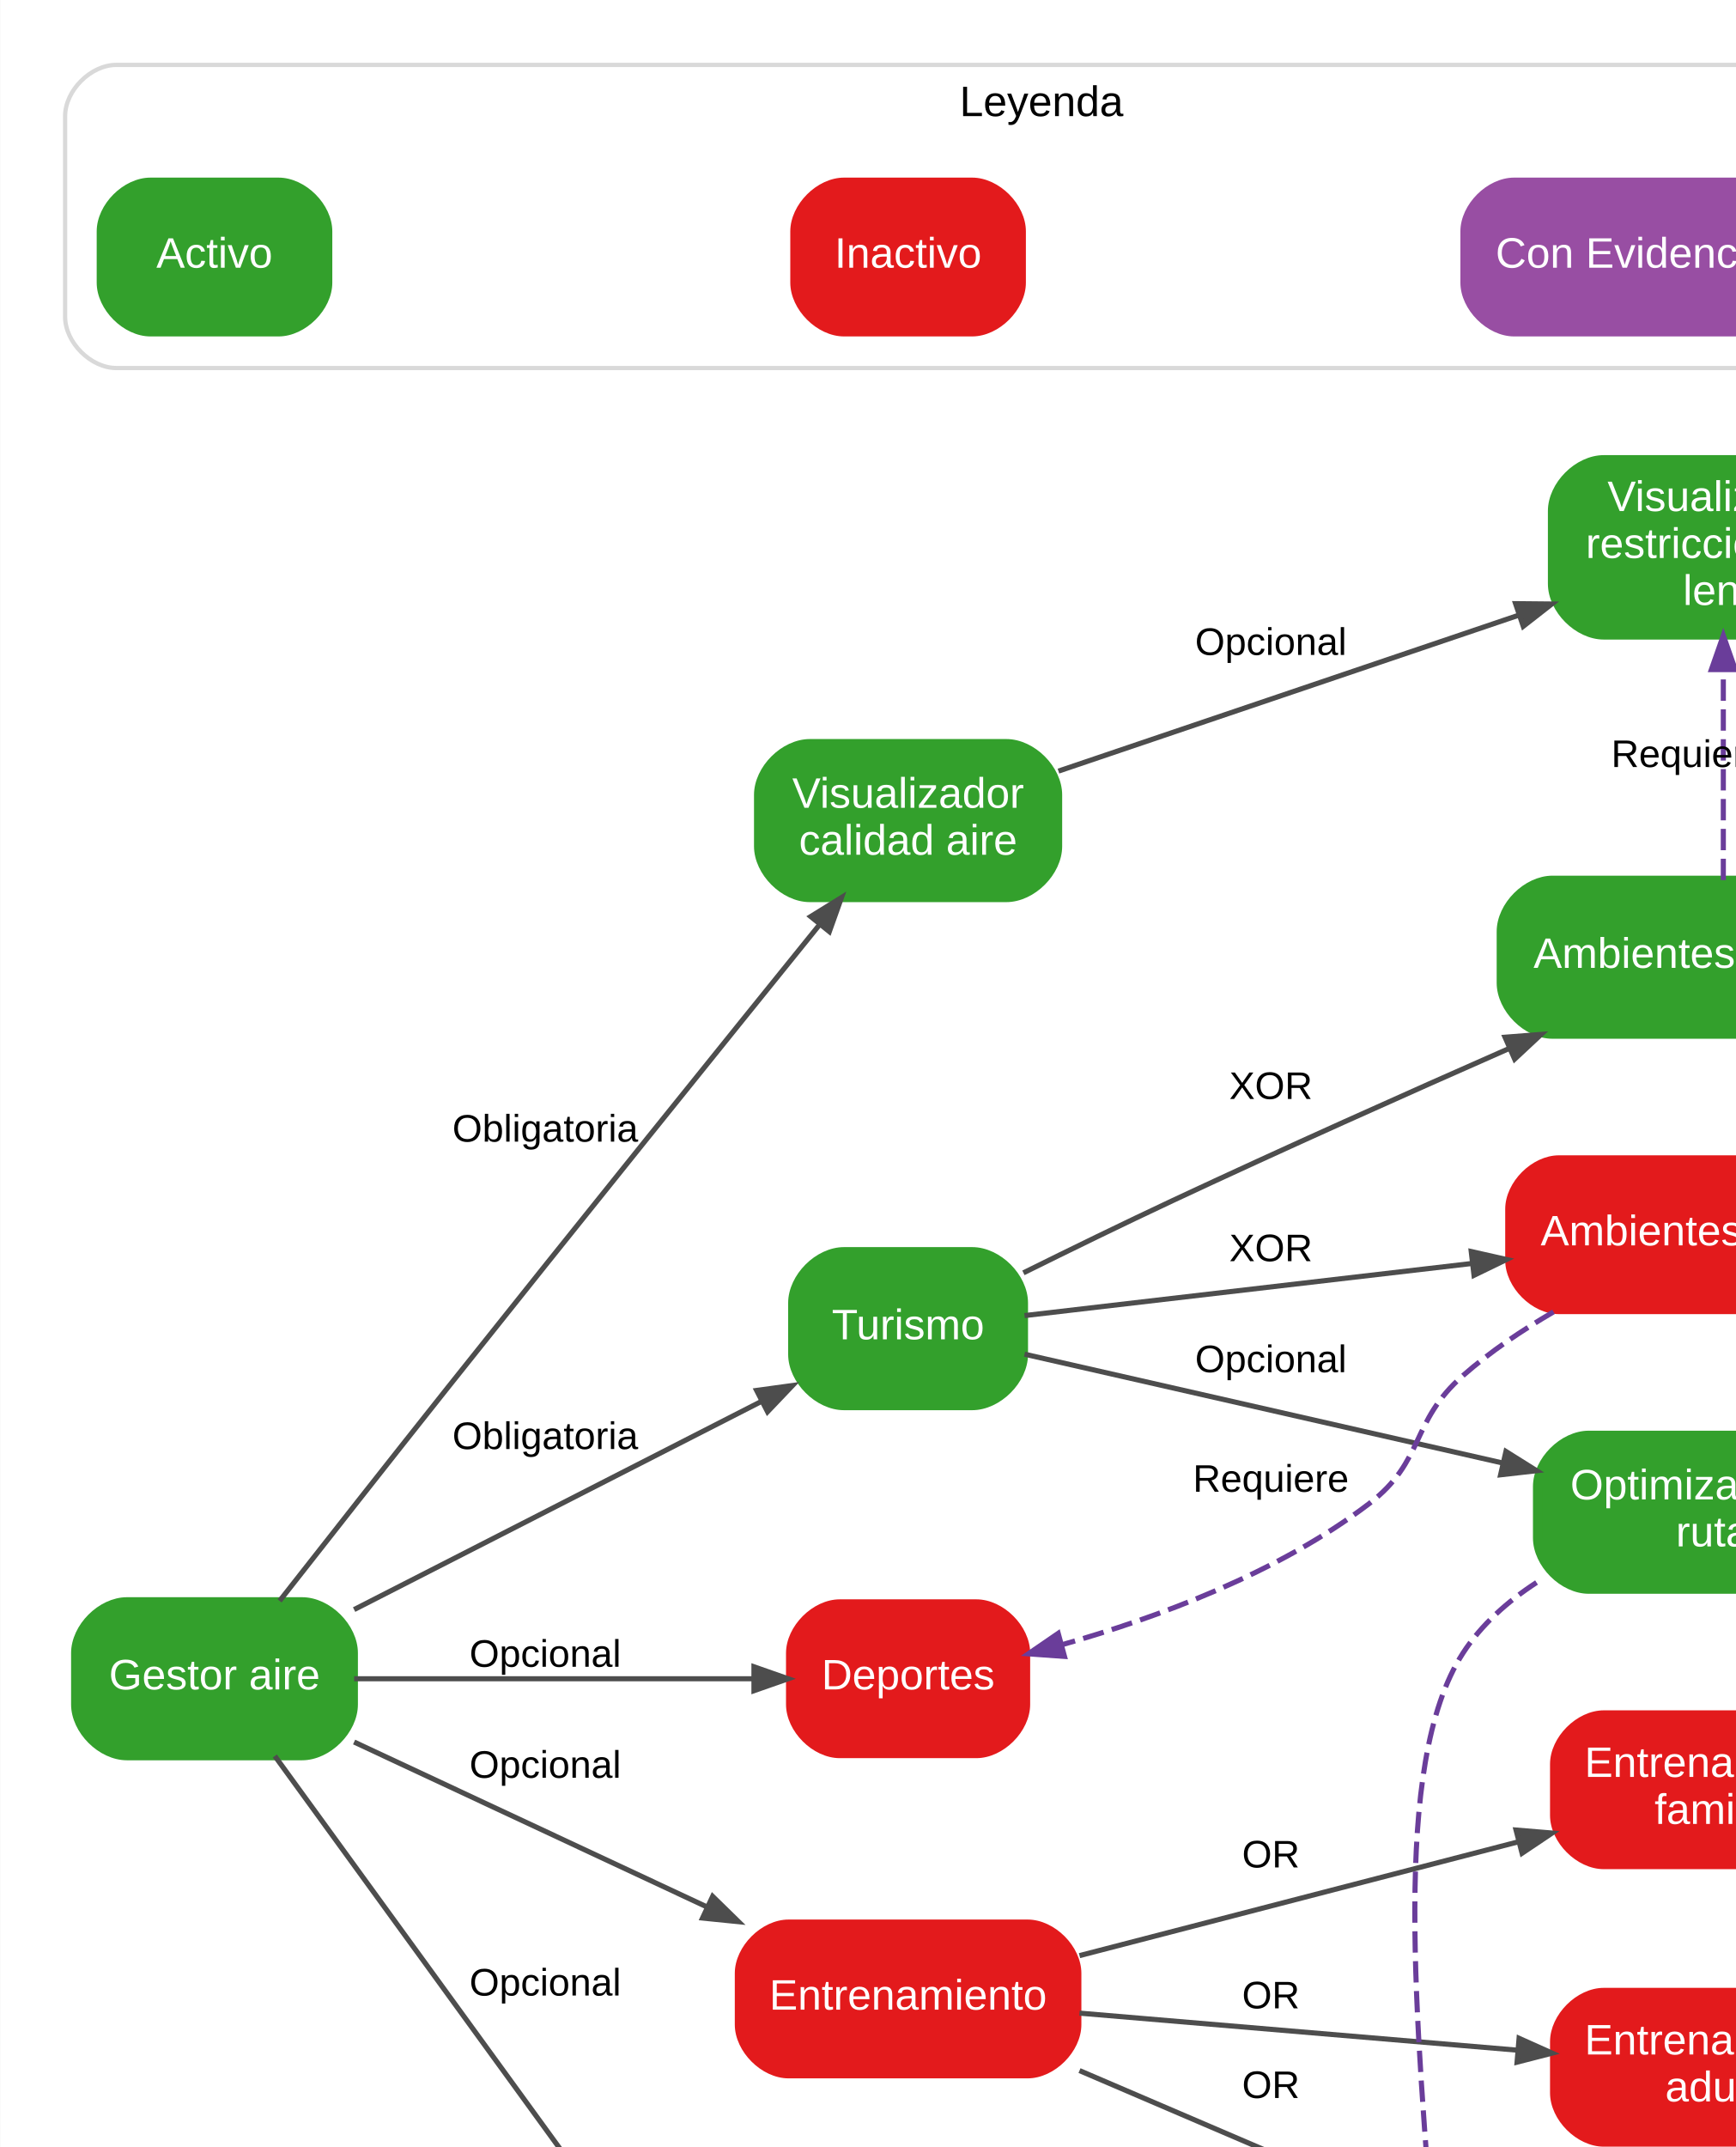
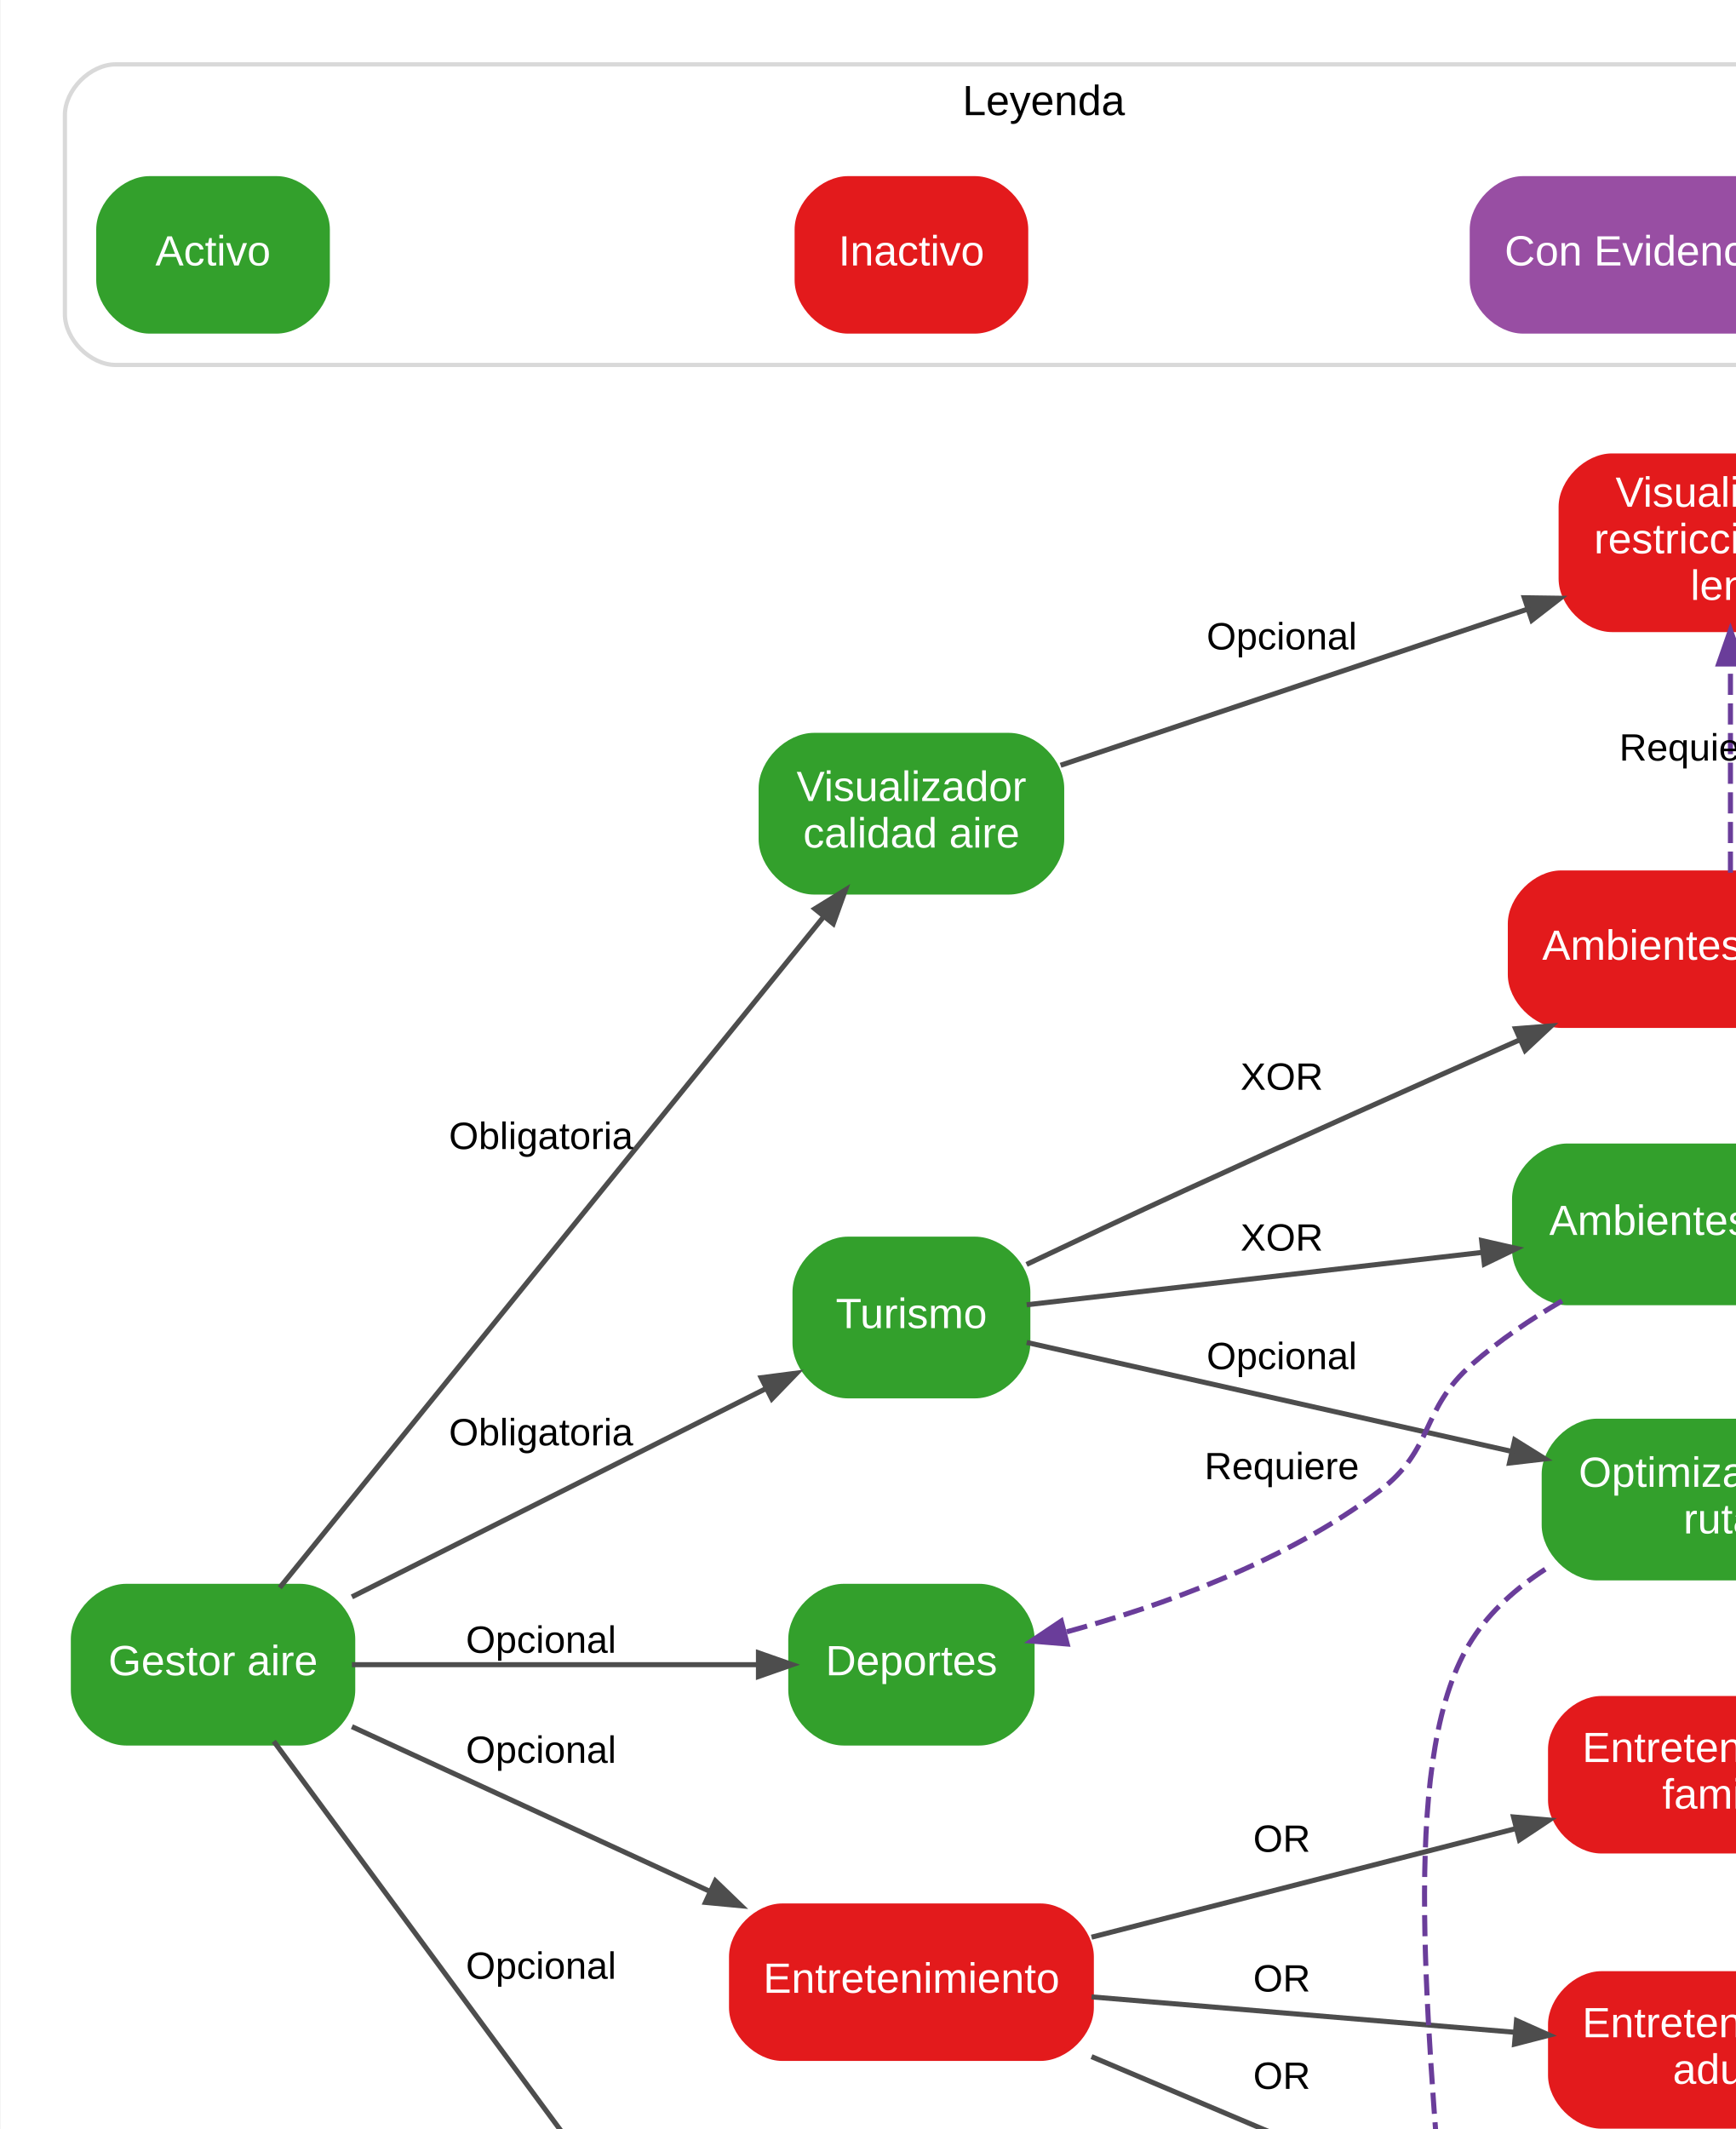
- <svg xmlns="http://www.w3.org/2000/svg" width="950pt" height="1175pt" viewBox="0.00 0.00 621.90 769.40">
+ <svg xmlns="http://www.w3.org/2000/svg" width="958pt" height="1175pt" viewBox="0.00 0.00 626.90 769.40">
  <g id="graph0" class="graph" transform="scale(1.53 1.53) rotate(0) translate(7.2 762.2)">
-     <polygon fill="white" stroke="transparent" points="-7.2,7.2 -7.2,-762.2 614.7,-762.2 614.7,7.2 -7.2,7.2" />
+     <polygon fill="white" stroke="transparent" points="-7.2,7.2 -7.2,-762.2 619.7,-762.2 619.7,7.2 -7.2,7.2" />
    <g id="clust1" class="cluster">
-       <path fill="none" stroke="#d9d9d9" d="M20,-676C20,-676 453.5,-676 453.5,-676 459.5,-676 465.5,-682 465.5,-688 465.5,-688 465.5,-735 465.5,-735 465.5,-741 459.5,-747 453.5,-747 453.5,-747 20,-747 20,-747 14,-747 8,-741 8,-735 8,-735 8,-688 8,-688 8,-682 14,-676 20,-676" />
-       <text text-anchor="middle" x="236.75" y="-735" font-family="Arial" font-size="10.00">Leyenda</text>
+       <path fill="none" stroke="#d9d9d9" d="M20,-676C20,-676 458.5,-676 458.5,-676 464.5,-676 470.5,-682 470.5,-688 470.5,-688 470.5,-735 470.5,-735 470.5,-741 464.5,-747 458.5,-747 458.5,-747 20,-747 20,-747 14,-747 8,-741 8,-735 8,-735 8,-688 8,-688 8,-682 14,-676 20,-676" />
+       <text text-anchor="middle" x="239.25" y="-735" font-family="Arial" font-size="10.00">Leyenda</text>
    </g>
    <g id="node1" class="node">
      <path fill="#33a02c" stroke="#33a02c" stroke-width="2.2" d="M63.5,-387C63.5,-387 22.5,-387 22.5,-387 16.5,-387 10.5,-381 10.5,-375 10.5,-375 10.5,-363 10.5,-363 10.5,-357 16.5,-351 22.5,-351 22.5,-351 63.5,-351 63.5,-351 69.5,-351 75.5,-357 75.5,-363 75.5,-363 75.5,-375 75.5,-375 75.5,-381 69.5,-387 63.5,-387" />
      <text text-anchor="middle" x="43" y="-366.5" font-family="Arial" font-size="10.00" fill="white">Gestor aire</text>
    </g>
    <g id="node2" class="node">
-       <path fill="#33a02c" stroke="#33a02c" stroke-width="2.2" d="M228.5,-588C228.5,-588 182.5,-588 182.5,-588 176.5,-588 170.5,-582 170.5,-576 170.5,-576 170.5,-564 170.5,-564 170.5,-558 176.5,-552 182.5,-552 182.5,-552 228.5,-552 228.5,-552 234.5,-552 240.5,-558 240.5,-564 240.5,-564 240.5,-576 240.5,-576 240.5,-582 234.5,-588 228.5,-588" />
-       <text text-anchor="middle" x="205.5" y="-573" font-family="Arial" font-size="10.00" fill="white">Visualizador</text>
-       <text text-anchor="middle" x="205.5" y="-562" font-family="Arial" font-size="10.00" fill="white">calidad aire</text>
+       <path fill="#33a02c" stroke="#33a02c" stroke-width="2.2" d="M231,-588C231,-588 185,-588 185,-588 179,-588 173,-582 173,-576 173,-576 173,-564 173,-564 173,-558 179,-552 185,-552 185,-552 231,-552 231,-552 237,-552 243,-558 243,-564 243,-564 243,-576 243,-576 243,-582 237,-588 231,-588" />
+       <text text-anchor="middle" x="208" y="-573" font-family="Arial" font-size="10.00" fill="white">Visualizador</text>
+       <text text-anchor="middle" x="208" y="-562" font-family="Arial" font-size="10.00" fill="white">calidad aire</text>
    </g>
    <g id="edge1" class="edge">
-       <path fill="none" stroke="#4d4d4d" stroke-width="1.2" d="M58.25,-387.23C69,-400.94 84.13,-420.19 97.5,-437 127.78,-475.05 163.2,-518.97 184.74,-545.6" />
-       <polygon fill="#4d4d4d" stroke="#4d4d4d" stroke-width="1.2" points="182.69,-547.52 189.9,-551.98 187.05,-544 182.69,-547.52" />
-       <text text-anchor="middle" x="120.5" y="-494.8" font-family="Arial" font-size="9.00">Obligatoria</text>
+       <path fill="none" stroke="#4d4d4d" stroke-width="1.2" d="M58.75,-387.19C88.15,-423.44 154.05,-504.7 187.18,-545.56" />
+       <polygon fill="#4d4d4d" stroke="#4d4d4d" stroke-width="1.2" points="185.18,-547.54 192.4,-551.99 189.53,-544.02 185.18,-547.54" />
+       <text text-anchor="middle" x="120.5" y="-490.8" font-family="Arial" font-size="9.00">Obligatoria</text>
    </g>
    <g id="node4" class="node">
-       <path fill="#33a02c" stroke="#33a02c" stroke-width="2.2" d="M220.5,-469C220.5,-469 190.5,-469 190.5,-469 184.5,-469 178.5,-463 178.5,-457 178.5,-457 178.5,-445 178.5,-445 178.5,-439 184.5,-433 190.5,-433 190.5,-433 220.5,-433 220.5,-433 226.5,-433 232.5,-439 232.5,-445 232.5,-445 232.5,-457 232.5,-457 232.5,-463 226.5,-469 220.5,-469" />
-       <text text-anchor="middle" x="205.5" y="-448.5" font-family="Arial" font-size="10.00" fill="white">Turismo</text>
+       <path fill="#33a02c" stroke="#33a02c" stroke-width="2.2" d="M223,-469C223,-469 193,-469 193,-469 187,-469 181,-463 181,-457 181,-457 181,-445 181,-445 181,-439 187,-433 193,-433 193,-433 223,-433 223,-433 229,-433 235,-439 235,-445 235,-445 235,-457 235,-457 235,-463 229,-469 223,-469" />
+       <text text-anchor="middle" x="208" y="-448.5" font-family="Arial" font-size="10.00" fill="white">Turismo</text>
    </g>
    <g id="edge2" class="edge">
-       <path fill="none" stroke="#4d4d4d" stroke-width="1.2" d="M75.71,-385.2C103.3,-399.3 143.15,-419.66 171.2,-433.99" />
-       <polygon fill="#4d4d4d" stroke="#4d4d4d" stroke-width="1.2" points="170.02,-436.53 178.42,-437.68 172.57,-431.54 170.02,-436.53" />
-       <text text-anchor="middle" x="120.5" y="-422.8" font-family="Arial" font-size="9.00">Obligatoria</text>
+       <path fill="none" stroke="#4d4d4d" stroke-width="1.2" d="M75.81,-385.01C103.97,-399.17 144.91,-419.76 173.54,-434.17" />
+       <polygon fill="#4d4d4d" stroke="#4d4d4d" stroke-width="1.2" points="172.5,-436.78 180.91,-437.87 175.02,-431.78 172.5,-436.78" />
+       <text text-anchor="middle" x="120.5" y="-420.8" font-family="Arial" font-size="9.00">Obligatoria</text>
    </g>
    <g id="node7" class="node">
-       <path fill="#e31a1c" stroke="#e31a1c" stroke-width="1.2" d="M221.5,-387C221.5,-387 189.5,-387 189.5,-387 183.5,-387 177.5,-381 177.5,-375 177.5,-375 177.5,-363 177.5,-363 177.5,-357 183.5,-351 189.5,-351 189.5,-351 221.5,-351 221.5,-351 227.5,-351 233.5,-357 233.5,-363 233.5,-363 233.5,-375 233.5,-375 233.5,-381 227.5,-387 221.5,-387" />
-       <text text-anchor="middle" x="205.5" y="-366.5" font-family="Arial" font-size="10.00" fill="white">Deportes</text>
+       <path fill="#33a02c" stroke="#33a02c" stroke-width="2.2" d="M224,-387C224,-387 192,-387 192,-387 186,-387 180,-381 180,-375 180,-375 180,-363 180,-363 180,-357 186,-351 192,-351 192,-351 224,-351 224,-351 230,-351 236,-357 236,-363 236,-363 236,-375 236,-375 236,-381 230,-387 224,-387" />
+       <text text-anchor="middle" x="208" y="-366.5" font-family="Arial" font-size="10.00" fill="white">Deportes</text>
    </g>
    <g id="edge3" class="edge">
-       <path fill="none" stroke="#4d4d4d" stroke-width="1.2" d="M75.71,-369C102.62,-369 141.19,-369 169.1,-369" />
-       <polygon fill="#4d4d4d" stroke="#4d4d4d" stroke-width="1.2" points="169.39,-371.8 177.39,-369 169.39,-366.2 169.39,-371.8" />
+       <path fill="none" stroke="#4d4d4d" stroke-width="1.2" d="M75.81,-369C103.39,-369 143.23,-369 171.77,-369" />
+       <polygon fill="#4d4d4d" stroke="#4d4d4d" stroke-width="1.2" points="171.86,-371.8 179.86,-369 171.86,-366.2 171.86,-371.8" />
      <text text-anchor="middle" x="120.5" y="-371.8" font-family="Arial" font-size="9.00">Opcional</text>
    </g>
    <g id="node8" class="node">
-       <path fill="#e31a1c" stroke="#e31a1c" stroke-width="1.2" d="M233.5,-312C233.5,-312 177.5,-312 177.5,-312 171.5,-312 165.5,-306 165.5,-300 165.5,-300 165.5,-288 165.5,-288 165.5,-282 171.5,-276 177.5,-276 177.5,-276 233.5,-276 233.5,-276 239.5,-276 245.5,-282 245.5,-288 245.5,-288 245.5,-300 245.5,-300 245.5,-306 239.5,-312 233.5,-312" />
-       <text text-anchor="middle" x="205.5" y="-291.5" font-family="Arial" font-size="10.00" fill="white">Entrenamiento</text>
+       <path fill="#e31a1c" stroke="#e31a1c" stroke-width="1.2" d="M238.5,-312C238.5,-312 177.5,-312 177.5,-312 171.5,-312 165.5,-306 165.5,-300 165.5,-300 165.5,-288 165.5,-288 165.5,-282 171.5,-276 177.5,-276 177.5,-276 238.5,-276 238.5,-276 244.5,-276 250.5,-282 250.5,-288 250.5,-288 250.5,-300 250.5,-300 250.5,-306 244.5,-312 238.5,-312" />
+       <text text-anchor="middle" x="208" y="-291.5" font-family="Arial" font-size="10.00" fill="white">Entretenimiento</text>
    </g>
    <g id="edge4" class="edge">
-       <path fill="none" stroke="#4d4d4d" stroke-width="1.2" d="M75.71,-354.18C99.34,-343.14 131.97,-327.89 158.47,-315.51" />
-       <polygon fill="#4d4d4d" stroke="#4d4d4d" stroke-width="1.2" points="159.71,-318.02 165.77,-312.1 157.34,-312.95 159.71,-318.02" />
+       <path fill="none" stroke="#4d4d4d" stroke-width="1.2" d="M75.81,-354.36C99.87,-343.29 133.25,-327.93 160.32,-315.48" />
+       <polygon fill="#4d4d4d" stroke="#4d4d4d" stroke-width="1.2" points="161.68,-317.93 167.78,-312.05 159.34,-312.85 161.68,-317.93" />
      <text text-anchor="middle" x="120.5" y="-345.8" font-family="Arial" font-size="9.00">Opcional</text>
    </g>
    <g id="node12" class="node">
-       <path fill="#984ea3" stroke="#984ea3" stroke-width="2.2" d="M220.5,-166C220.5,-166 190.5,-166 190.5,-166 184.5,-166 178.5,-160 178.5,-154 178.5,-154 178.5,-142 178.5,-142 178.5,-136 184.5,-130 190.5,-130 190.5,-130 220.5,-130 220.5,-130 226.5,-130 232.5,-136 232.5,-142 232.5,-142 232.5,-154 232.5,-154 232.5,-160 226.5,-166 220.5,-166" />
-       <text text-anchor="middle" x="205.5" y="-145.5" font-family="Arial" font-size="10.00" fill="white">HQC</text>
+       <path fill="#984ea3" stroke="#984ea3" stroke-width="2.2" d="M223,-166C223,-166 193,-166 193,-166 187,-166 181,-160 181,-154 181,-154 181,-142 181,-142 181,-136 187,-130 193,-130 193,-130 223,-130 223,-130 229,-130 235,-136 235,-142 235,-142 235,-154 235,-154 235,-160 229,-166 223,-166" />
+       <text text-anchor="middle" x="208" y="-145.5" font-family="Arial" font-size="10.00" fill="white">HQC</text>
    </g>
    <g id="edge5" class="edge">
-       <path fill="none" stroke="#4d4d4d" stroke-width="1.2" d="M57.13,-350.91C85.83,-311.4 154.16,-217.32 186.69,-172.52" />
-       <polygon fill="#4d4d4d" stroke="#4d4d4d" stroke-width="1.2" points="188.97,-174.14 191.41,-166.03 184.44,-170.85 188.97,-174.14" />
+       <path fill="none" stroke="#4d4d4d" stroke-width="1.2" d="M57.34,-350.91C86.48,-311.4 155.88,-217.32 188.91,-172.52" />
+       <polygon fill="#4d4d4d" stroke="#4d4d4d" stroke-width="1.2" points="191.21,-174.13 193.71,-166.03 186.7,-170.8 191.21,-174.13" />
      <text text-anchor="middle" x="120.5" y="-294.8" font-family="Arial" font-size="9.00">Opcional</text>
    </g>
    <g id="node3" class="node">
-       <path fill="#33a02c" stroke="#33a02c" stroke-width="2.2" d="M424.5,-654.5C424.5,-654.5 368.5,-654.5 368.5,-654.5 362.5,-654.5 356.5,-648.5 356.5,-642.5 356.5,-642.5 356.5,-625.5 356.5,-625.5 356.5,-619.5 362.5,-613.5 368.5,-613.5 368.5,-613.5 424.5,-613.5 424.5,-613.5 430.5,-613.5 436.5,-619.5 436.5,-625.5 436.5,-625.5 436.5,-642.5 436.5,-642.5 436.5,-648.5 430.5,-654.5 424.5,-654.5" />
-       <text text-anchor="middle" x="396.5" y="-642.5" font-family="Arial" font-size="10.00" fill="white">Visualizador</text>
-       <text text-anchor="middle" x="396.5" y="-631.5" font-family="Arial" font-size="10.00" fill="white">restriccion uso</text>
-       <text text-anchor="middle" x="396.5" y="-620.5" font-family="Arial" font-size="10.00" fill="white">lena</text>
+       <path fill="#e31a1c" stroke="#e31a1c" stroke-width="1.2" d="M429.5,-654.5C429.5,-654.5 373.5,-654.5 373.5,-654.5 367.5,-654.5 361.5,-648.5 361.5,-642.5 361.5,-642.5 361.5,-625.5 361.5,-625.5 361.5,-619.5 367.5,-613.5 373.5,-613.5 373.5,-613.5 429.5,-613.5 429.5,-613.5 435.5,-613.5 441.5,-619.5 441.5,-625.5 441.5,-625.5 441.5,-642.5 441.5,-642.5 441.5,-648.5 435.5,-654.5 429.5,-654.5" />
+       <text text-anchor="middle" x="401.5" y="-642.5" font-family="Arial" font-size="10.00" fill="white">Visualizador</text>
+       <text text-anchor="middle" x="401.5" y="-631.5" font-family="Arial" font-size="10.00" fill="white">restriccion uso</text>
+       <text text-anchor="middle" x="401.5" y="-620.5" font-family="Arial" font-size="10.00" fill="white">lena</text>
    </g>
    <g id="edge6" class="edge">
-       <path fill="none" stroke="#4d4d4d" stroke-width="1.2" d="M240.73,-581.59C270.86,-591.79 315.03,-606.75 348.48,-618.08" />
-       <polygon fill="#4d4d4d" stroke="#4d4d4d" stroke-width="1.2" points="347.83,-620.81 356.31,-620.73 349.63,-615.51 347.83,-620.81" />
-       <text text-anchor="middle" x="290.5" y="-608.8" font-family="Arial" font-size="9.00">Opcional</text>
+       <path fill="none" stroke="#4d4d4d" stroke-width="1.2" d="M243.24,-581.44C273.91,-591.69 319.2,-606.83 353.3,-618.23" />
+       <polygon fill="#4d4d4d" stroke="#4d4d4d" stroke-width="1.2" points="352.8,-621.01 361.28,-620.89 354.58,-615.7 352.8,-621.01" />
+       <text text-anchor="middle" x="295.5" y="-608.8" font-family="Arial" font-size="9.00">Opcional</text>
    </g>
    <g id="node5" class="node">
-       <path fill="#33a02c" stroke="#33a02c" stroke-width="2.2" d="M436.5,-556C436.5,-556 356.5,-556 356.5,-556 350.5,-556 344.5,-550 344.5,-544 344.5,-544 344.5,-532 344.5,-532 344.5,-526 350.5,-520 356.5,-520 356.5,-520 436.5,-520 436.5,-520 442.5,-520 448.5,-526 448.5,-532 448.5,-532 448.5,-544 448.5,-544 448.5,-550 442.5,-556 436.5,-556" />
-       <text text-anchor="middle" x="396.5" y="-535.5" font-family="Arial" font-size="10.00" fill="white">Ambientes cerrados</text>
+       <path fill="#e31a1c" stroke="#e31a1c" stroke-width="1.2" d="M441.5,-556C441.5,-556 361.5,-556 361.5,-556 355.5,-556 349.5,-550 349.5,-544 349.5,-544 349.5,-532 349.5,-532 349.5,-526 355.5,-520 361.5,-520 361.5,-520 441.5,-520 441.5,-520 447.5,-520 453.5,-526 453.5,-532 453.5,-532 453.5,-544 453.5,-544 453.5,-550 447.5,-556 441.5,-556" />
+       <text text-anchor="middle" x="401.5" y="-535.5" font-family="Arial" font-size="10.00" fill="white">Ambientes cerrados</text>
    </g>
    <g id="edge7" class="edge">
-       <path fill="none" stroke="#4d4d4d" stroke-width="1.2" d="M232.52,-464.07C243.3,-469.41 255.96,-475.59 267.5,-481 293.34,-493.1 322.38,-506.08 346.25,-516.59" />
-       <polygon fill="#4d4d4d" stroke="#4d4d4d" stroke-width="1.2" points="345.36,-519.26 353.81,-519.92 347.61,-514.13 345.36,-519.26" />
-       <text text-anchor="middle" x="290.5" y="-504.8" font-family="Arial" font-size="9.00">XOR</text>
+       <path fill="none" stroke="#4d4d4d" stroke-width="1.2" d="M235.2,-463.54C246.63,-468.97 260.2,-475.36 272.5,-481 298.54,-492.95 327.7,-505.96 351.61,-516.54" />
+       <polygon fill="#4d4d4d" stroke="#4d4d4d" stroke-width="1.2" points="350.73,-519.21 359.18,-519.88 352.99,-514.09 350.73,-519.21" />
+       <text text-anchor="middle" x="295.5" y="-504.8" font-family="Arial" font-size="9.00">XOR</text>
    </g>
    <g id="node6" class="node">
-       <path fill="#e31a1c" stroke="#e31a1c" stroke-width="1.2" d="M435,-491C435,-491 358,-491 358,-491 352,-491 346,-485 346,-479 346,-479 346,-467 346,-467 346,-461 352,-455 358,-455 358,-455 435,-455 435,-455 441,-455 447,-461 447,-467 447,-467 447,-479 447,-479 447,-485 441,-491 435,-491" />
-       <text text-anchor="middle" x="396.5" y="-470.5" font-family="Arial" font-size="10.00" fill="white">Ambientes abiertos</text>
+       <path fill="#33a02c" stroke="#33a02c" stroke-width="2.2" d="M440,-491C440,-491 363,-491 363,-491 357,-491 351,-485 351,-479 351,-479 351,-467 351,-467 351,-461 357,-455 363,-455 363,-455 440,-455 440,-455 446,-455 452,-461 452,-467 452,-467 452,-479 452,-479 452,-485 446,-491 440,-491" />
+       <text text-anchor="middle" x="401.5" y="-470.5" font-family="Arial" font-size="10.00" fill="white">Ambientes abiertos</text>
    </g>
    <g id="edge8" class="edge">
-       <path fill="none" stroke="#4d4d4d" stroke-width="1.2" d="M232.78,-454.06C259.73,-457.2 302.53,-462.18 337.47,-466.25" />
-       <polygon fill="#4d4d4d" stroke="#4d4d4d" stroke-width="1.2" points="337.44,-469.06 345.71,-467.2 338.09,-463.5 337.44,-469.06" />
-       <text text-anchor="middle" x="290.5" y="-466.8" font-family="Arial" font-size="9.00">XOR</text>
+       <path fill="none" stroke="#4d4d4d" stroke-width="1.2" d="M235.23,-454.01C262.84,-457.19 307.2,-462.28 343.02,-466.4" />
+       <polygon fill="#4d4d4d" stroke="#4d4d4d" stroke-width="1.2" points="342.72,-469.18 350.98,-467.31 343.36,-463.62 342.72,-469.18" />
+       <text text-anchor="middle" x="295.5" y="-466.8" font-family="Arial" font-size="9.00">XOR</text>
    </g>
    <g id="node19" class="node">
-       <path fill="#33a02c" stroke="#33a02c" stroke-width="2.2" d="M428,-426C428,-426 365,-426 365,-426 359,-426 353,-420 353,-414 353,-414 353,-402 353,-402 353,-396 359,-390 365,-390 365,-390 428,-390 428,-390 434,-390 440,-396 440,-402 440,-402 440,-414 440,-414 440,-420 434,-426 428,-426" />
-       <text text-anchor="middle" x="396.5" y="-411" font-family="Arial" font-size="10.00" fill="white">Optimizacion de</text>
-       <text text-anchor="middle" x="396.5" y="-400" font-family="Arial" font-size="10.00" fill="white">rutas</text>
+       <path fill="#33a02c" stroke="#33a02c" stroke-width="2.2" d="M433,-426C433,-426 370,-426 370,-426 364,-426 358,-420 358,-414 358,-414 358,-402 358,-402 358,-396 364,-390 370,-390 370,-390 433,-390 433,-390 439,-390 445,-396 445,-402 445,-402 445,-414 445,-414 445,-420 439,-426 433,-426" />
+       <text text-anchor="middle" x="401.5" y="-411" font-family="Arial" font-size="10.00" fill="white">Optimizacion de</text>
+       <text text-anchor="middle" x="401.5" y="-400" font-family="Arial" font-size="10.00" fill="white">rutas</text>
    </g>
    <g id="edge9" class="edge">
-       <path fill="none" stroke="#4d4d4d" stroke-width="1.2" d="M232.78,-445.02C261.63,-438.46 308.66,-427.76 344.76,-419.54" />
-       <polygon fill="#4d4d4d" stroke="#4d4d4d" stroke-width="1.2" points="345.57,-422.23 352.75,-417.73 344.32,-416.77 345.57,-422.23" />
-       <text text-anchor="middle" x="290.5" y="-440.8" font-family="Arial" font-size="9.00">Opcional</text>
+       <path fill="none" stroke="#4d4d4d" stroke-width="1.2" d="M235.23,-445.11C264.56,-438.52 312.77,-427.7 349.58,-419.43" />
+       <polygon fill="#4d4d4d" stroke="#4d4d4d" stroke-width="1.2" points="350.53,-422.09 357.72,-417.61 349.3,-416.63 350.53,-422.09" />
+       <text text-anchor="middle" x="295.5" y="-438.8" font-family="Arial" font-size="9.00">Opcional</text>
    </g>
    <g id="edge10" class="edge">
-       <path fill="none" stroke="#6a3d9a" stroke-width="1.2" stroke-dasharray="5,2" d="M396.5,-556.06C396.5,-569.93 396.5,-589.37 396.5,-605.36" />
-       <polygon fill="#6a3d9a" stroke="#6a3d9a" stroke-width="1.2" points="393.7,-605.36 396.5,-613.36 399.3,-605.36 393.7,-605.36" />
-       <text text-anchor="middle" x="388.5" y="-582.55" font-family="Arial" font-size="9.00">Requiere</text>
+       <path fill="none" stroke="#6a3d9a" stroke-width="1.2" stroke-dasharray="5,2" d="M401.5,-556.06C401.5,-569.93 401.5,-589.37 401.5,-605.36" />
+       <polygon fill="#6a3d9a" stroke="#6a3d9a" stroke-width="1.2" points="398.7,-605.36 401.5,-613.36 404.3,-605.36 398.7,-605.36" />
+       <text text-anchor="middle" x="393.5" y="-582.55" font-family="Arial" font-size="9.00">Requiere</text>
    </g>
    <g id="edge11" class="edge">
-       <path fill="none" stroke="#6a3d9a" stroke-width="1.2" stroke-dasharray="5,2" d="M356.72,-454.93C349.28,-450.59 341.84,-445.57 335.5,-440 323.07,-429.09 326.64,-420.03 313.5,-410 292.23,-393.77 263.78,-383.27 241.56,-376.97" />
-       <polygon fill="#6a3d9a" stroke="#6a3d9a" stroke-width="1.2" points="242.14,-374.23 233.68,-374.84 240.67,-379.63 242.14,-374.23" />
-       <text text-anchor="middle" x="290.5" y="-412.8" font-family="Arial" font-size="9.00">Requiere</text>
+       <path fill="none" stroke="#6a3d9a" stroke-width="1.2" stroke-dasharray="5,2" d="M361.72,-454.93C354.28,-450.59 346.84,-445.57 340.5,-440 328.07,-429.09 331.68,-419.98 318.5,-410 296.5,-393.34 266.98,-382.81 244.13,-376.6" />
+       <polygon fill="#6a3d9a" stroke="#6a3d9a" stroke-width="1.2" points="244.8,-373.88 236.35,-374.58 243.39,-379.3 244.8,-373.88" />
+       <text text-anchor="middle" x="295.5" y="-412.8" font-family="Arial" font-size="9.00">Requiere</text>
    </g>
    <g id="node9" class="node">
-       <path fill="#e31a1c" stroke="#e31a1c" stroke-width="1.2" d="M424.5,-361C424.5,-361 368.5,-361 368.5,-361 362.5,-361 356.5,-355 356.5,-349 356.5,-349 356.5,-337 356.5,-337 356.5,-331 362.5,-325 368.5,-325 368.5,-325 424.5,-325 424.5,-325 430.5,-325 436.5,-331 436.5,-337 436.5,-337 436.5,-349 436.5,-349 436.5,-355 430.5,-361 424.5,-361" />
-       <text text-anchor="middle" x="396.5" y="-346" font-family="Arial" font-size="10.00" fill="white">Entrenamiento</text>
-       <text text-anchor="middle" x="396.5" y="-335" font-family="Arial" font-size="10.00" fill="white">familiar</text>
+       <path fill="#e31a1c" stroke="#e31a1c" stroke-width="1.2" d="M432,-361C432,-361 371,-361 371,-361 365,-361 359,-355 359,-349 359,-349 359,-337 359,-337 359,-331 365,-325 371,-325 371,-325 432,-325 432,-325 438,-325 444,-331 444,-337 444,-337 444,-349 444,-349 444,-355 438,-361 432,-361" />
+       <text text-anchor="middle" x="401.5" y="-346" font-family="Arial" font-size="10.00" fill="white">Entretenimiento</text>
+       <text text-anchor="middle" x="401.5" y="-335" font-family="Arial" font-size="10.00" fill="white">familiar</text>
    </g>
    <g id="edge12" class="edge">
-       <path fill="none" stroke="#4d4d4d" stroke-width="1.2" d="M245.66,-304.15C275.56,-311.91 316.88,-322.62 348.56,-330.83" />
-       <polygon fill="#4d4d4d" stroke="#4d4d4d" stroke-width="1.2" points="347.94,-333.56 356.39,-332.86 349.35,-328.14 347.94,-333.56" />
-       <text text-anchor="middle" x="290.5" y="-324.8" font-family="Arial" font-size="9.00">OR</text>
+       <path fill="none" stroke="#4d4d4d" stroke-width="1.2" d="M250.55,-304.63C279.94,-312.15 319.48,-322.27 350.58,-330.23" />
+       <polygon fill="#4d4d4d" stroke="#4d4d4d" stroke-width="1.2" points="350.25,-333.03 358.7,-332.3 351.64,-327.61 350.25,-333.03" />
+       <text text-anchor="middle" x="295.5" y="-324.8" font-family="Arial" font-size="9.00">OR</text>
    </g>
    <g id="node10" class="node">
-       <path fill="#e31a1c" stroke="#e31a1c" stroke-width="1.2" d="M424.5,-296C424.5,-296 368.5,-296 368.5,-296 362.5,-296 356.5,-290 356.5,-284 356.5,-284 356.5,-272 356.5,-272 356.5,-266 362.5,-260 368.5,-260 368.5,-260 424.5,-260 424.5,-260 430.5,-260 436.5,-266 436.5,-272 436.5,-272 436.5,-284 436.5,-284 436.5,-290 430.5,-296 424.5,-296" />
-       <text text-anchor="middle" x="396.5" y="-281" font-family="Arial" font-size="10.00" fill="white">Entrenamiento</text>
-       <text text-anchor="middle" x="396.5" y="-270" font-family="Arial" font-size="10.00" fill="white">adulto</text>
+       <path fill="#e31a1c" stroke="#e31a1c" stroke-width="1.2" d="M432,-296C432,-296 371,-296 371,-296 365,-296 359,-290 359,-284 359,-284 359,-272 359,-272 359,-266 365,-260 371,-260 371,-260 432,-260 432,-260 438,-260 444,-266 444,-272 444,-272 444,-284 444,-284 444,-290 438,-296 432,-296" />
+       <text text-anchor="middle" x="401.5" y="-281" font-family="Arial" font-size="10.00" fill="white">Entretenimiento</text>
+       <text text-anchor="middle" x="401.5" y="-270" font-family="Arial" font-size="10.00" fill="white">adulto</text>
    </g>
    <g id="edge13" class="edge">
-       <path fill="none" stroke="#4d4d4d" stroke-width="1.2" d="M245.66,-290.68C275.44,-288.16 316.53,-284.69 348.15,-282.01" />
-       <polygon fill="#4d4d4d" stroke="#4d4d4d" stroke-width="1.2" points="348.65,-284.78 356.39,-281.31 348.18,-279.2 348.65,-284.78" />
-       <text text-anchor="middle" x="290.5" y="-291.8" font-family="Arial" font-size="9.00">OR</text>
+       <path fill="none" stroke="#4d4d4d" stroke-width="1.2" d="M250.55,-290.53C279.94,-288.07 319.48,-284.77 350.58,-282.17" />
+       <polygon fill="#4d4d4d" stroke="#4d4d4d" stroke-width="1.2" points="350.96,-284.95 358.7,-281.49 350.49,-279.37 350.96,-284.95" />
+       <text text-anchor="middle" x="295.5" y="-291.8" font-family="Arial" font-size="9.00">OR</text>
    </g>
    <g id="node11" class="node">
-       <path fill="#e31a1c" stroke="#e31a1c" stroke-width="1.2" d="M424.5,-231C424.5,-231 368.5,-231 368.5,-231 362.5,-231 356.5,-225 356.5,-219 356.5,-219 356.5,-207 356.5,-207 356.5,-201 362.5,-195 368.5,-195 368.5,-195 424.5,-195 424.5,-195 430.5,-195 436.5,-201 436.5,-207 436.5,-207 436.5,-219 436.5,-219 436.5,-225 430.5,-231 424.5,-231" />
-       <text text-anchor="middle" x="396.5" y="-216" font-family="Arial" font-size="10.00" fill="white">Entrenamiento</text>
-       <text text-anchor="middle" x="396.5" y="-205" font-family="Arial" font-size="10.00" fill="white">tercera edad</text>
+       <path fill="#e31a1c" stroke="#e31a1c" stroke-width="1.2" d="M432,-231C432,-231 371,-231 371,-231 365,-231 359,-225 359,-219 359,-219 359,-207 359,-207 359,-201 365,-195 371,-195 371,-195 432,-195 432,-195 438,-195 444,-201 444,-207 444,-207 444,-219 444,-219 444,-225 438,-231 432,-231" />
+       <text text-anchor="middle" x="401.5" y="-216" font-family="Arial" font-size="10.00" fill="white">Entretenimiento</text>
+       <text text-anchor="middle" x="401.5" y="-205" font-family="Arial" font-size="10.00" fill="white">tercera edad</text>
    </g>
    <g id="edge14" class="edge">
-       <path fill="none" stroke="#4d4d4d" stroke-width="1.2" d="M245.66,-277.22C275.69,-264.35 317.23,-246.54 348.96,-232.95" />
-       <polygon fill="#4d4d4d" stroke="#4d4d4d" stroke-width="1.2" points="350.14,-235.49 356.39,-229.76 347.93,-230.34 350.14,-235.49" />
-       <text text-anchor="middle" x="290.5" y="-270.8" font-family="Arial" font-size="9.00">OR</text>
+       <path fill="none" stroke="#4d4d4d" stroke-width="1.2" d="M250.55,-276.42C280.06,-263.94 319.81,-247.13 350.97,-233.95" />
+       <polygon fill="#4d4d4d" stroke="#4d4d4d" stroke-width="1.2" points="352.42,-236.38 358.7,-230.68 350.24,-231.22 352.42,-236.38" />
+       <text text-anchor="middle" x="295.5" y="-268.8" font-family="Arial" font-size="9.00">OR</text>
    </g>
    <g id="node13" class="node">
-       <path fill="#33a02c" stroke="#33a02c" stroke-width="2.2" d="M412,-166C412,-166 381,-166 381,-166 375,-166 369,-160 369,-154 369,-154 369,-142 369,-142 369,-136 375,-130 381,-130 381,-130 412,-130 412,-130 418,-130 424,-136 424,-142 424,-142 424,-154 424,-154 424,-160 418,-166 412,-166" />
-       <text text-anchor="middle" x="396.5" y="-145.5" font-family="Arial" font-size="10.00" fill="white">Backend</text>
+       <path fill="#33a02c" stroke="#33a02c" stroke-width="2.2" d="M417,-166C417,-166 386,-166 386,-166 380,-166 374,-160 374,-154 374,-154 374,-142 374,-142 374,-136 380,-130 386,-130 386,-130 417,-130 417,-130 423,-130 429,-136 429,-142 429,-142 429,-154 429,-154 429,-160 423,-166 417,-166" />
+       <text text-anchor="middle" x="401.5" y="-145.5" font-family="Arial" font-size="10.00" fill="white">Backend</text>
    </g>
    <g id="edge15" class="edge">
-       <path fill="none" stroke="#4d4d4d" stroke-width="1.2" d="M232.78,-148C266.16,-148 323.86,-148 360.82,-148" />
-       <polygon fill="#4d4d4d" stroke="#4d4d4d" stroke-width="1.2" points="360.83,-150.8 368.83,-148 360.83,-145.2 360.83,-150.8" />
-       <text text-anchor="middle" x="290.5" y="-150.8" font-family="Arial" font-size="9.00">Obligatoria</text>
+       <path fill="none" stroke="#4d4d4d" stroke-width="1.2" d="M235.23,-148C269.13,-148 328.26,-148 365.84,-148" />
+       <polygon fill="#4d4d4d" stroke="#4d4d4d" stroke-width="1.2" points="365.98,-150.8 373.98,-148 365.98,-145.2 365.98,-150.8" />
+       <text text-anchor="middle" x="295.5" y="-150.8" font-family="Arial" font-size="9.00">Obligatoria</text>
    </g>
    <g id="node14" class="node">
-       <path fill="#33a02c" stroke="#33a02c" stroke-width="2.2" d="M413.5,-101C413.5,-101 379.5,-101 379.5,-101 373.5,-101 367.5,-95 367.5,-89 367.5,-89 367.5,-77 367.5,-77 367.5,-71 373.5,-65 379.5,-65 379.5,-65 413.5,-65 413.5,-65 419.5,-65 425.5,-71 425.5,-77 425.5,-77 425.5,-89 425.5,-89 425.5,-95 419.5,-101 413.5,-101" />
-       <text text-anchor="middle" x="396.5" y="-80.5" font-family="Arial" font-size="10.00" fill="white">Algoritmo</text>
+       <path fill="#33a02c" stroke="#33a02c" stroke-width="2.2" d="M418.5,-101C418.5,-101 384.5,-101 384.5,-101 378.5,-101 372.5,-95 372.5,-89 372.5,-89 372.5,-77 372.5,-77 372.5,-71 378.5,-65 384.5,-65 384.5,-65 418.5,-65 418.5,-65 424.5,-65 430.5,-71 430.5,-77 430.5,-77 430.5,-89 430.5,-89 430.5,-95 424.5,-101 418.5,-101" />
+       <text text-anchor="middle" x="401.5" y="-80.5" font-family="Arial" font-size="10.00" fill="white">Algoritmo</text>
    </g>
    <g id="edge16" class="edge">
-       <path fill="none" stroke="#4d4d4d" stroke-width="1.2" d="M232.78,-138.96C265.83,-127.6 322.71,-108.03 359.71,-95.31" />
-       <polygon fill="#4d4d4d" stroke="#4d4d4d" stroke-width="1.2" points="360.63,-97.95 367.29,-92.7 358.81,-92.66 360.63,-97.95" />
-       <text text-anchor="middle" x="290.5" y="-129.8" font-family="Arial" font-size="9.00">Obligatoria</text>
+       <path fill="none" stroke="#4d4d4d" stroke-width="1.2" d="M235.23,-139.1C268.79,-127.7 327.09,-107.92 364.72,-95.15" />
+       <polygon fill="#4d4d4d" stroke="#4d4d4d" stroke-width="1.2" points="365.74,-97.76 372.42,-92.53 363.94,-92.45 365.74,-97.76" />
+       <text text-anchor="middle" x="295.5" y="-128.8" font-family="Arial" font-size="9.00">Obligatoria</text>
    </g>
    <g id="node15" class="node">
-       <path fill="#984ea3" stroke="#984ea3" stroke-width="2.2" d="M595.5,-231C595.5,-231 533.5,-231 533.5,-231 527.5,-231 521.5,-225 521.5,-219 521.5,-219 521.5,-207 521.5,-207 521.5,-201 527.5,-195 533.5,-195 533.5,-195 595.5,-195 595.5,-195 601.5,-195 607.5,-201 607.5,-207 607.5,-207 607.5,-219 607.5,-219 607.5,-225 601.5,-231 595.5,-231" />
-       <text text-anchor="middle" x="564.5" y="-210.5" font-family="Arial" font-size="10.00" fill="white">Qiskit Simulator</text>
+       <path fill="#984ea3" stroke="#984ea3" stroke-width="2.2" d="M600.5,-231C600.5,-231 538.5,-231 538.5,-231 532.5,-231 526.5,-225 526.5,-219 526.5,-219 526.5,-207 526.5,-207 526.5,-201 532.5,-195 538.5,-195 538.5,-195 600.5,-195 600.5,-195 606.5,-195 612.5,-201 612.5,-207 612.5,-207 612.5,-219 612.5,-219 612.5,-225 606.5,-231 600.5,-231" />
+       <text text-anchor="middle" x="569.5" y="-210.5" font-family="Arial" font-size="10.00" fill="white">Qiskit Simulator</text>
    </g>
    <g id="edge17" class="edge">
-       <path fill="none" stroke="#4d4d4d" stroke-width="1.2" d="M424.17,-158.44C448.23,-167.87 484.25,-181.97 513.64,-193.48" />
-       <polygon fill="#4d4d4d" stroke="#4d4d4d" stroke-width="1.2" points="512.88,-196.18 521.35,-196.49 514.92,-190.97 512.88,-196.18" />
-       <text text-anchor="middle" x="489.5" y="-189.8" font-family="Arial" font-size="9.00">XOR</text>
+       <path fill="none" stroke="#4d4d4d" stroke-width="1.2" d="M429.17,-158.44C453.23,-167.87 489.25,-181.97 518.64,-193.48" />
+       <polygon fill="#4d4d4d" stroke="#4d4d4d" stroke-width="1.2" points="517.88,-196.18 526.35,-196.49 519.92,-190.97 517.88,-196.18" />
+       <text text-anchor="middle" x="494.5" y="-189.8" font-family="Arial" font-size="9.00">XOR</text>
    </g>
    <g id="node16" class="node">
-       <path fill="#e31a1c" stroke="#e31a1c" stroke-width="1.2" d="M592,-166C592,-166 537,-166 537,-166 531,-166 525,-160 525,-154 525,-154 525,-142 525,-142 525,-136 531,-130 537,-130 537,-130 592,-130 592,-130 598,-130 604,-136 604,-142 604,-142 604,-154 604,-154 604,-160 598,-166 592,-166" />
-       <text text-anchor="middle" x="564.5" y="-145.5" font-family="Arial" font-size="10.00" fill="white">Cirq Simulator</text>
+       <path fill="#e31a1c" stroke="#e31a1c" stroke-width="1.2" d="M597,-166C597,-166 542,-166 542,-166 536,-166 530,-160 530,-154 530,-154 530,-142 530,-142 530,-136 536,-130 542,-130 542,-130 597,-130 597,-130 603,-130 609,-136 609,-142 609,-142 609,-154 609,-154 609,-160 603,-166 597,-166" />
+       <text text-anchor="middle" x="569.5" y="-145.5" font-family="Arial" font-size="10.00" fill="white">Cirq Simulator</text>
    </g>
    <g id="edge18" class="edge">
-       <path fill="none" stroke="#4d4d4d" stroke-width="1.2" d="M424.17,-148C449.05,-148 486.72,-148 516.62,-148" />
-       <polygon fill="#4d4d4d" stroke="#4d4d4d" stroke-width="1.2" points="516.83,-150.8 524.83,-148 516.83,-145.2 516.83,-150.8" />
-       <text text-anchor="middle" x="489.5" y="-150.8" font-family="Arial" font-size="9.00">XOR</text>
+       <path fill="none" stroke="#4d4d4d" stroke-width="1.2" d="M429.17,-148C454.05,-148 491.72,-148 521.62,-148" />
+       <polygon fill="#4d4d4d" stroke="#4d4d4d" stroke-width="1.2" points="521.83,-150.8 529.83,-148 521.83,-145.2 521.83,-150.8" />
+       <text text-anchor="middle" x="494.5" y="-150.8" font-family="Arial" font-size="9.00">XOR</text>
    </g>
    <g id="node17" class="node">
-       <path fill="#e31a1c" stroke="#e31a1c" stroke-width="1.2" d="M579.5,-101C579.5,-101 549.5,-101 549.5,-101 543.5,-101 537.5,-95 537.5,-89 537.5,-89 537.5,-77 537.5,-77 537.5,-71 543.5,-65 549.5,-65 549.5,-65 579.5,-65 579.5,-65 585.5,-65 591.5,-71 591.5,-77 591.5,-77 591.5,-89 591.5,-89 591.5,-95 585.5,-101 579.5,-101" />
-       <text text-anchor="middle" x="564.5" y="-80.5" font-family="Arial" font-size="10.00" fill="white">QAOA</text>
+       <path fill="#33a02c" stroke="#33a02c" stroke-width="2.2" d="M584.5,-101C584.5,-101 554.5,-101 554.5,-101 548.5,-101 542.5,-95 542.5,-89 542.5,-89 542.5,-77 542.5,-77 542.5,-71 548.5,-65 554.5,-65 554.5,-65 584.5,-65 584.5,-65 590.5,-65 596.5,-71 596.5,-77 596.5,-77 596.5,-89 596.5,-89 596.5,-95 590.5,-101 584.5,-101" />
+       <text text-anchor="middle" x="569.5" y="-80.5" font-family="Arial" font-size="10.00" fill="white">QAOA</text>
    </g>
    <g id="edge19" class="edge">
-       <path fill="none" stroke="#4d4d4d" stroke-width="1.2" d="M425.66,-83C454.24,-83 498.52,-83 529.14,-83" />
-       <polygon fill="#4d4d4d" stroke="#4d4d4d" stroke-width="1.2" points="529.39,-85.8 537.39,-83 529.39,-80.2 529.39,-85.8" />
-       <text text-anchor="middle" x="489.5" y="-85.8" font-family="Arial" font-size="9.00">XOR</text>
+       <path fill="none" stroke="#4d4d4d" stroke-width="1.2" d="M430.66,-83C459.24,-83 503.52,-83 534.14,-83" />
+       <polygon fill="#4d4d4d" stroke="#4d4d4d" stroke-width="1.2" points="534.39,-85.8 542.39,-83 534.39,-80.2 534.39,-85.8" />
+       <text text-anchor="middle" x="494.5" y="-85.8" font-family="Arial" font-size="9.00">XOR</text>
    </g>
    <g id="node18" class="node">
-       <path fill="#33a02c" stroke="#33a02c" stroke-width="2.2" d="M579.5,-36C579.5,-36 549.5,-36 549.5,-36 543.5,-36 537.5,-30 537.5,-24 537.5,-24 537.5,-12 537.5,-12 537.5,-6 543.5,0 549.5,0 549.5,0 579.5,0 579.5,0 585.5,0 591.5,-6 591.5,-12 591.5,-12 591.5,-24 591.5,-24 591.5,-30 585.5,-36 579.5,-36" />
-       <text text-anchor="middle" x="564.5" y="-15.5" font-family="Arial" font-size="10.00" fill="white">VQE</text>
+       <path fill="#e31a1c" stroke="#e31a1c" stroke-width="1.2" d="M584.5,-36C584.5,-36 554.5,-36 554.5,-36 548.5,-36 542.5,-30 542.5,-24 542.5,-24 542.5,-12 542.5,-12 542.5,-6 548.5,0 554.5,0 554.5,0 584.5,0 584.5,0 590.5,0 596.5,-6 596.5,-12 596.5,-12 596.5,-24 596.5,-24 596.5,-30 590.5,-36 584.5,-36" />
+       <text text-anchor="middle" x="569.5" y="-15.5" font-family="Arial" font-size="10.00" fill="white">VQE</text>
    </g>
    <g id="edge20" class="edge">
-       <path fill="none" stroke="#4d4d4d" stroke-width="1.2" d="M425.66,-71.97C454.48,-60.69 499.28,-43.15 529.92,-31.15" />
-       <polygon fill="#4d4d4d" stroke="#4d4d4d" stroke-width="1.2" points="530.97,-33.75 537.39,-28.22 528.92,-28.53 530.97,-33.75" />
-       <text text-anchor="middle" x="489.5" y="-53.8" font-family="Arial" font-size="9.00">XOR</text>
+       <path fill="none" stroke="#4d4d4d" stroke-width="1.2" d="M430.66,-71.97C459.48,-60.69 504.28,-43.15 534.92,-31.15" />
+       <polygon fill="#4d4d4d" stroke="#4d4d4d" stroke-width="1.2" points="535.97,-33.75 542.39,-28.22 533.92,-28.53 535.97,-33.75" />
+       <text text-anchor="middle" x="494.5" y="-53.8" font-family="Arial" font-size="9.00">XOR</text>
    </g>
    <g id="edge21" class="edge">
-       <path fill="none" stroke="#6a3d9a" stroke-width="1.2" stroke-dasharray="5,2" d="M352.74,-391.54C345.99,-387.14 339.82,-381.69 335.5,-375 301.65,-322.56 359.33,-137.37 313.5,-95 288.38,-71.78 251.19,-100.51 227.92,-123.87" />
-       <polygon fill="#6a3d9a" stroke="#6a3d9a" stroke-width="1.2" points="225.87,-121.97 222.32,-129.66 229.9,-125.86 225.87,-121.97" />
-       <text text-anchor="middle" x="290.5" y="-97.8" font-family="Arial" font-size="9.00">Requiere</text>
+       <path fill="none" stroke="#6a3d9a" stroke-width="1.2" stroke-dasharray="5,2" d="M357.74,-391.54C350.99,-387.14 344.82,-381.69 340.5,-375 306.65,-322.56 364.33,-137.37 318.5,-95 292.77,-71.21 254.39,-100.53 230.57,-124.1" />
+       <polygon fill="#6a3d9a" stroke="#6a3d9a" stroke-width="1.2" points="228.45,-122.27 224.84,-129.94 232.44,-126.19 228.45,-122.27" />
+       <text text-anchor="middle" x="295.5" y="-97.8" font-family="Arial" font-size="9.00">Requiere</text>
    </g>
    <g id="node20" class="node">
      <path fill="#33a02c" stroke="#33a02c" stroke-width="1.2" d="M58,-720C58,-720 28,-720 28,-720 22,-720 16,-714 16,-708 16,-708 16,-696 16,-696 16,-690 22,-684 28,-684 28,-684 58,-684 58,-684 64,-684 70,-690 70,-696 70,-696 70,-708 70,-708 70,-714 64,-720 58,-720" />
      <text text-anchor="middle" x="43" y="-699.5" font-family="Arial" font-size="10.00" fill="white">Activo</text>
    </g>
    <g id="node21" class="node">
-       <path fill="#e31a1c" stroke="#e31a1c" stroke-width="1.2" d="M220.5,-720C220.5,-720 190.5,-720 190.5,-720 184.5,-720 178.5,-714 178.5,-708 178.5,-708 178.5,-696 178.5,-696 178.5,-690 184.5,-684 190.5,-684 190.5,-684 220.5,-684 220.5,-684 226.5,-684 232.5,-690 232.5,-696 232.5,-696 232.5,-708 232.5,-708 232.5,-714 226.5,-720 220.5,-720" />
-       <text text-anchor="middle" x="205.5" y="-699.5" font-family="Arial" font-size="10.00" fill="white">Inactivo</text>
+       <path fill="#e31a1c" stroke="#e31a1c" stroke-width="1.2" d="M223,-720C223,-720 193,-720 193,-720 187,-720 181,-714 181,-708 181,-708 181,-696 181,-696 181,-690 187,-684 193,-684 193,-684 223,-684 223,-684 229,-684 235,-690 235,-696 235,-696 235,-708 235,-708 235,-714 229,-720 223,-720" />
+       <text text-anchor="middle" x="208" y="-699.5" font-family="Arial" font-size="10.00" fill="white">Inactivo</text>
    </g>
    <g id="node22" class="node">
-       <path fill="#984ea3" stroke="#984ea3" stroke-width="1.2" d="M445.5,-720C445.5,-720 347.5,-720 347.5,-720 341.5,-720 335.5,-714 335.5,-708 335.5,-708 335.5,-696 335.5,-696 335.5,-690 341.5,-684 347.5,-684 347.5,-684 445.5,-684 445.5,-684 451.5,-684 457.5,-690 457.5,-696 457.5,-696 457.5,-708 457.5,-708 457.5,-714 451.5,-720 445.5,-720" />
-       <text text-anchor="middle" x="396.5" y="-699.5" font-family="Arial" font-size="10.00" fill="white">Con Evidencia Cuántica</text>
+       <path fill="#984ea3" stroke="#984ea3" stroke-width="1.2" d="M450.5,-720C450.5,-720 352.5,-720 352.5,-720 346.5,-720 340.5,-714 340.5,-708 340.5,-708 340.5,-696 340.5,-696 340.5,-690 346.5,-684 352.5,-684 352.5,-684 450.5,-684 450.5,-684 456.5,-684 462.5,-690 462.5,-696 462.5,-696 462.5,-708 462.5,-708 462.5,-714 456.5,-720 450.5,-720" />
+       <text text-anchor="middle" x="401.5" y="-699.5" font-family="Arial" font-size="10.00" fill="white">Con Evidencia Cuántica</text>
    </g>
  </g>
</svg>
